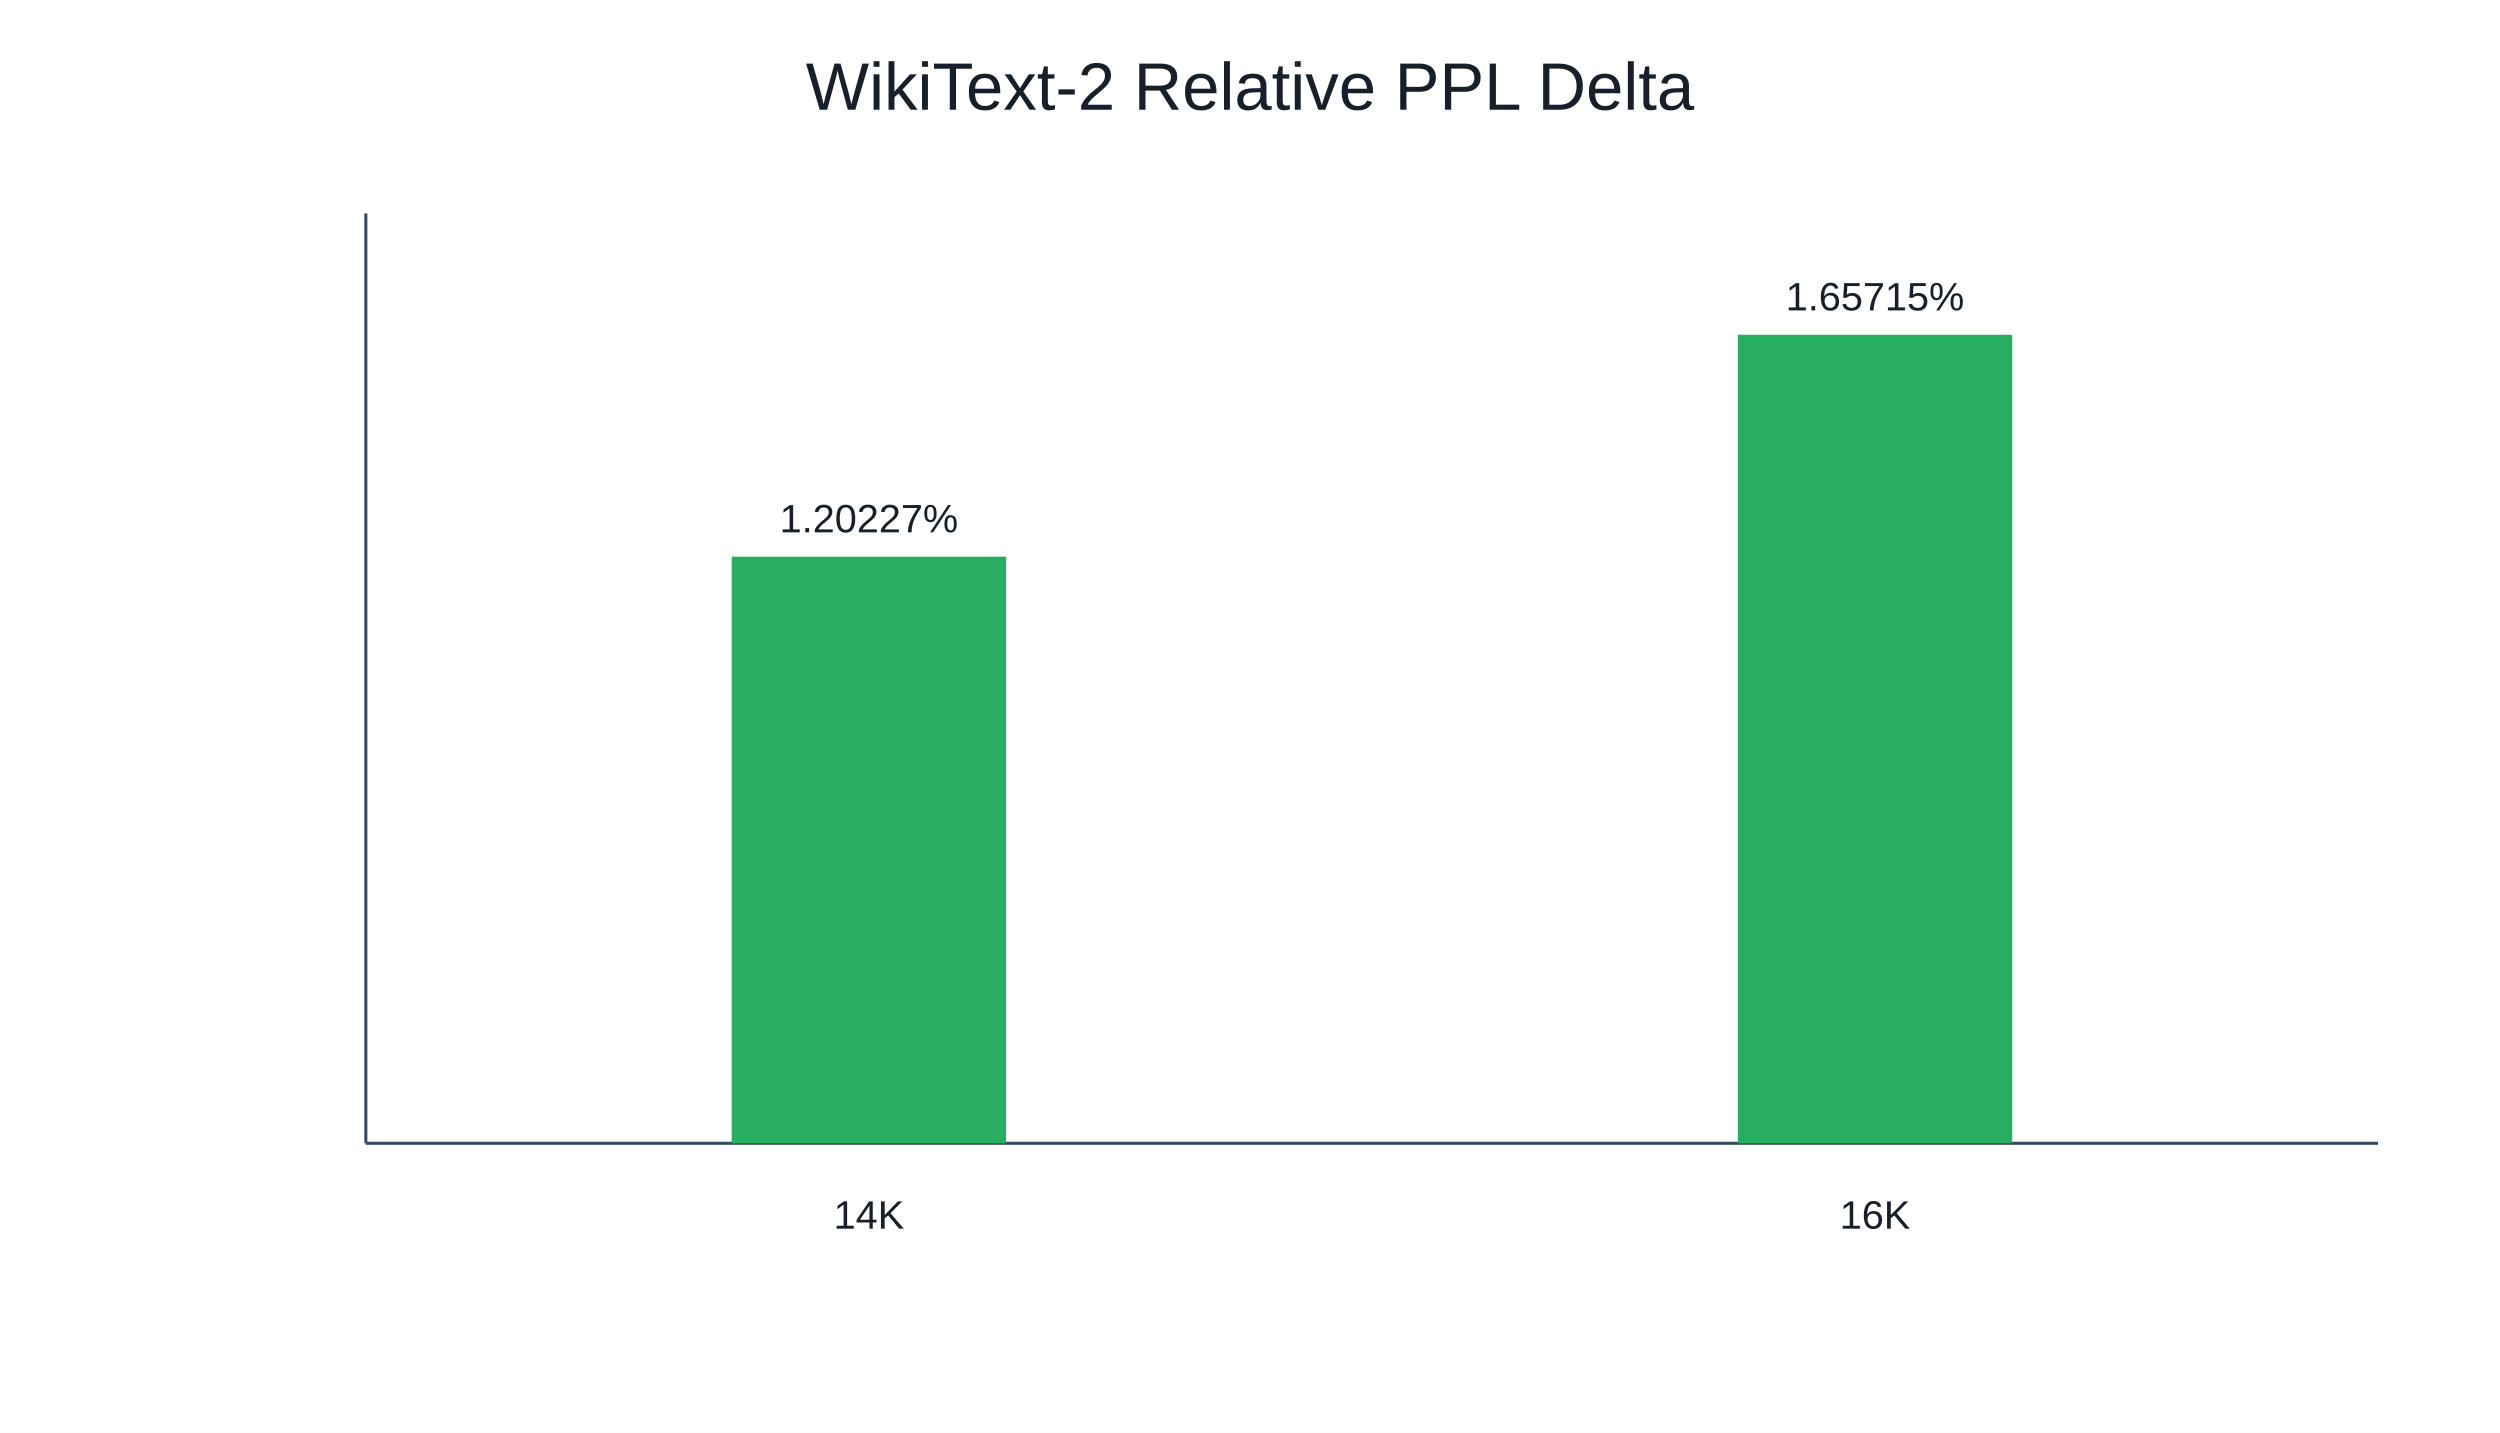
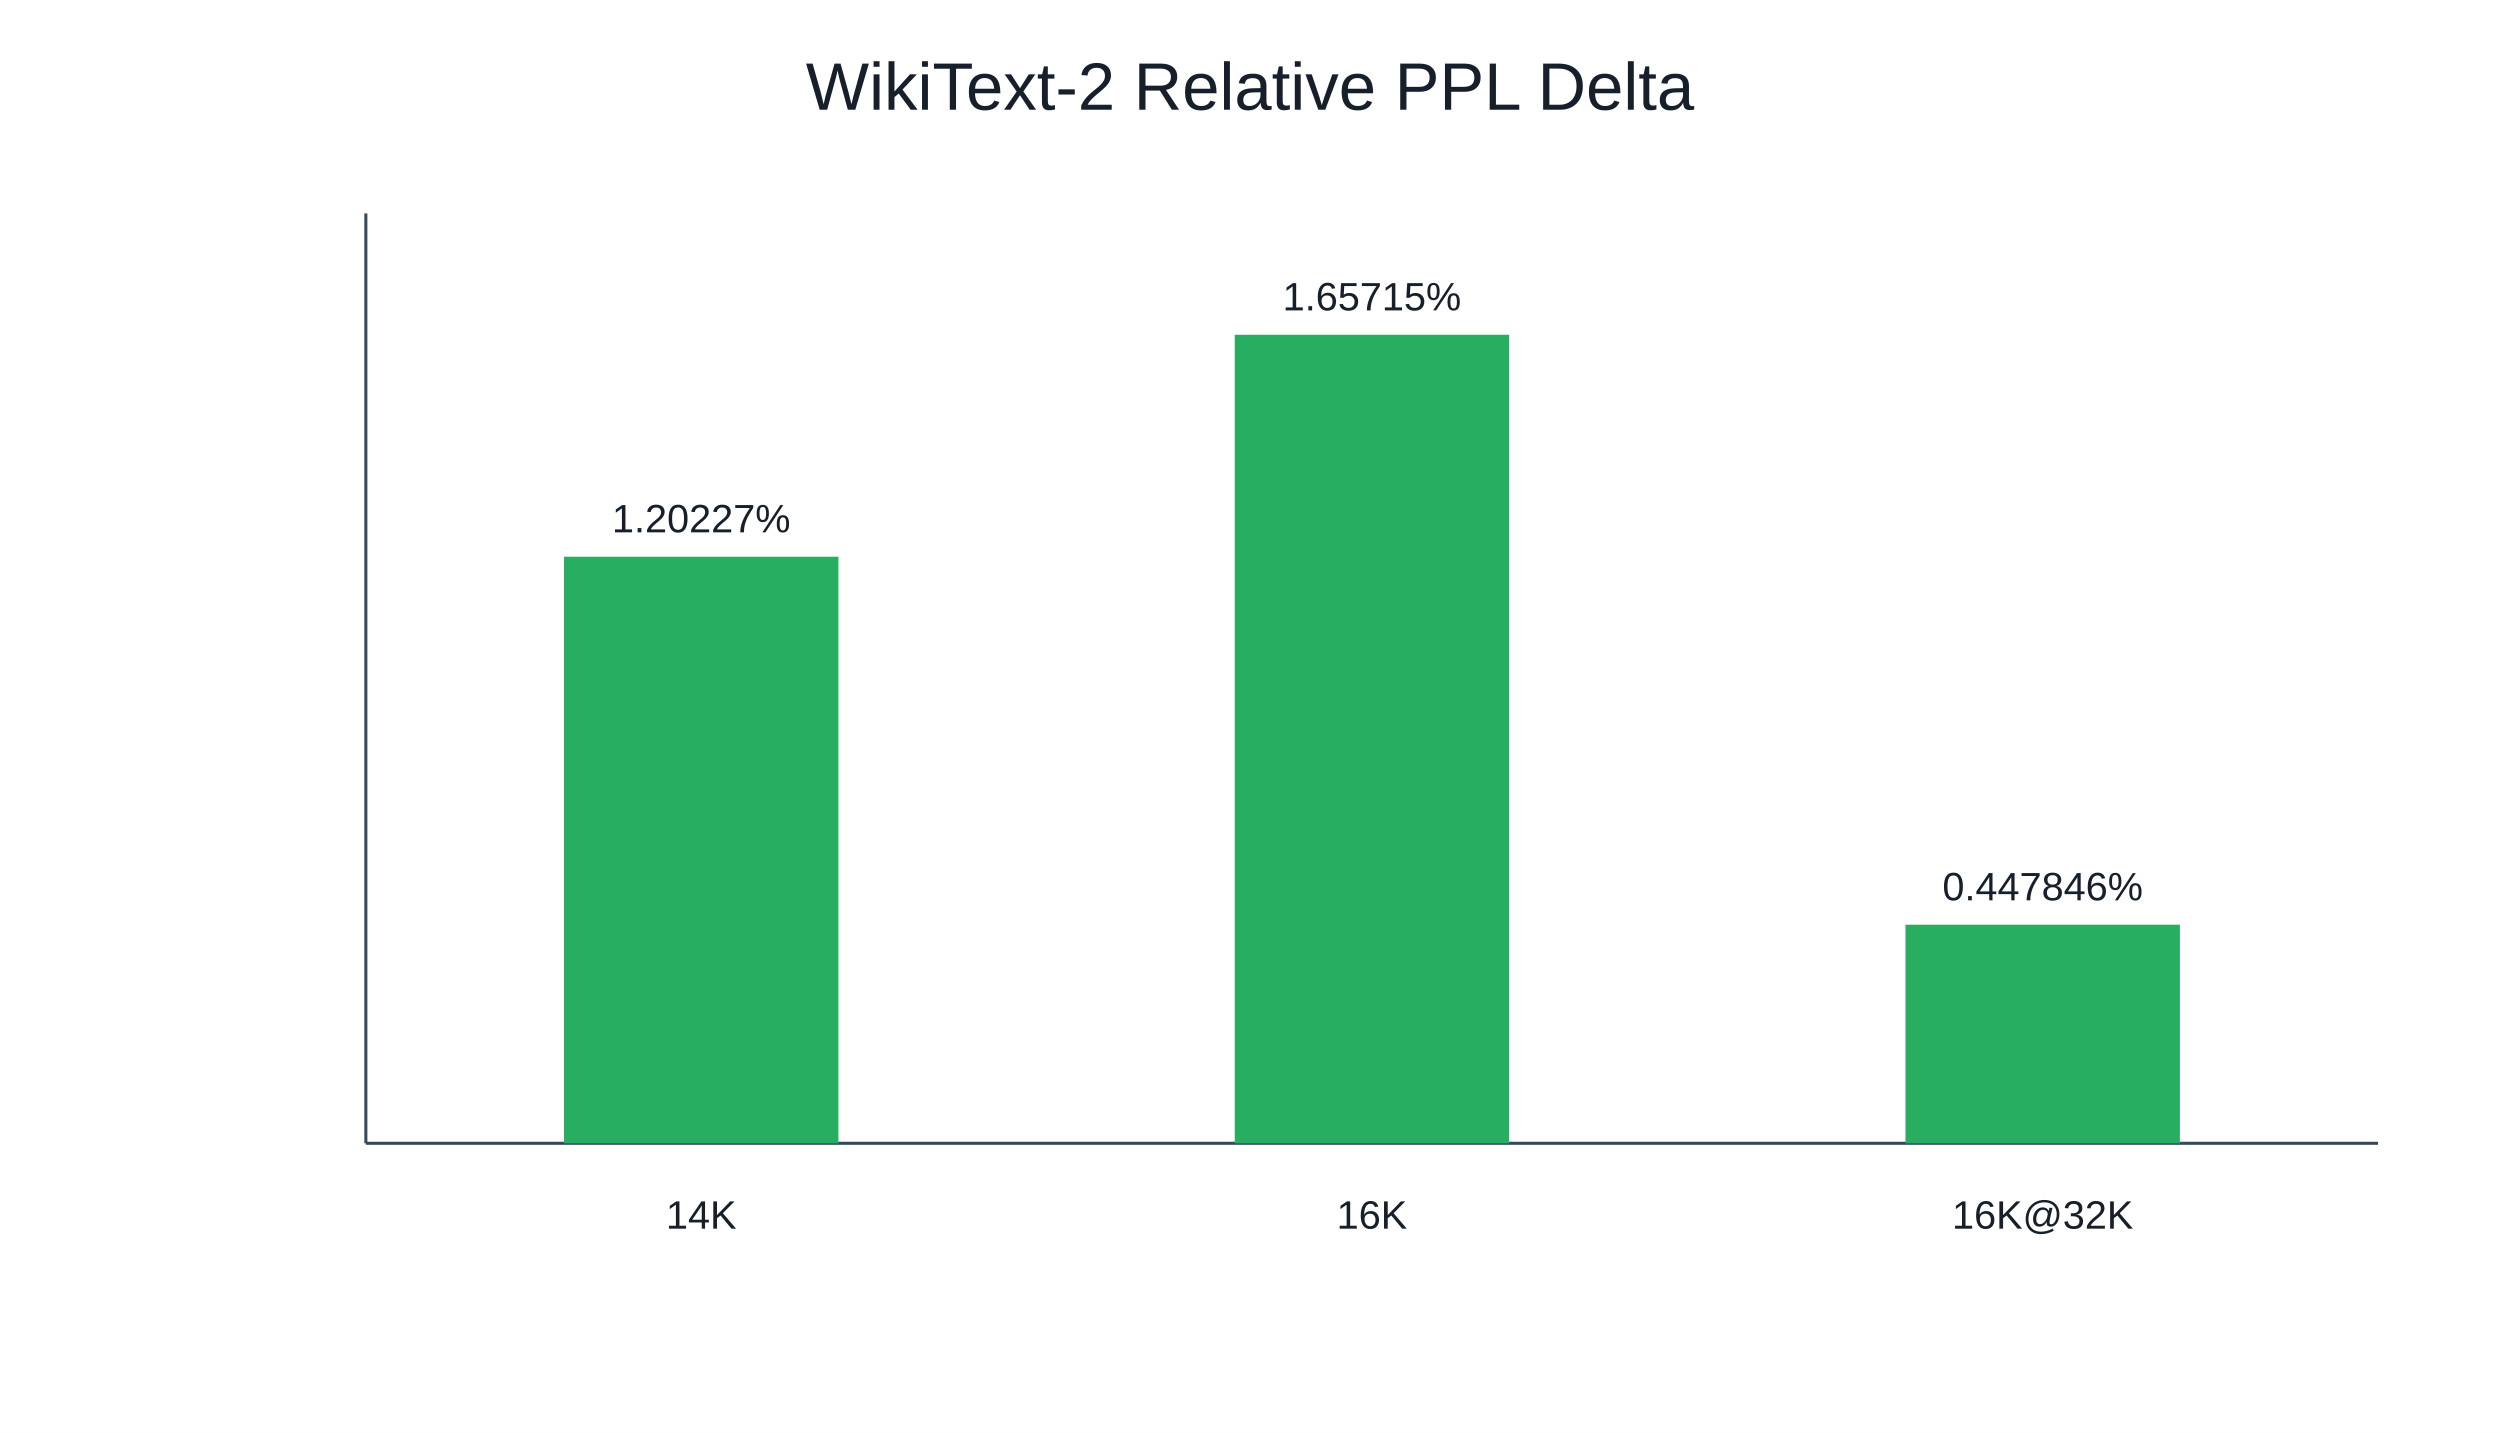
<svg xmlns="http://www.w3.org/2000/svg" width="820" height="470" viewBox="0 0 820 470">
  <rect width="100%" height="100%" fill="#ffffff" />
  <text x="410.0" y="36.0" font-family="Arial, sans-serif" font-size="22" text-anchor="middle" fill="#17202a">WikiText-2 Relative PPL Delta</text>
  <line x1="120" y1="375" x2="780" y2="375" stroke="#34495e" />
  <line x1="120" y1="70" x2="120" y2="375" stroke="#34495e" />
-   <rect x="240.0" y="182.6" width="90.0" height="192.4" fill="#27ae60" />
-   <text x="285.0" y="174.6" font-family="Arial, sans-serif" font-size="13" text-anchor="middle" fill="#17202a">1.20227%</text>
-   <text x="285.0" y="403.0" font-family="Arial, sans-serif" font-size="13" text-anchor="middle" fill="#17202a">14K</text>
-   <rect x="570.0" y="109.8" width="90.0" height="265.2" fill="#27ae60" />
-   <text x="615.0" y="101.8" font-family="Arial, sans-serif" font-size="13" text-anchor="middle" fill="#17202a">1.65715%</text>
-   <text x="615.0" y="403.0" font-family="Arial, sans-serif" font-size="13" text-anchor="middle" fill="#17202a">16K</text>
+   <rect x="185.0" y="182.6" width="90.0" height="192.4" fill="#27ae60" />
+   <text x="230.0" y="174.6" font-family="Arial, sans-serif" font-size="13" text-anchor="middle" fill="#17202a">1.20227%</text>
+   <text x="230.0" y="403.0" font-family="Arial, sans-serif" font-size="13" text-anchor="middle" fill="#17202a">14K</text>
+   <rect x="405.0" y="109.8" width="90.0" height="265.2" fill="#27ae60" />
+   <text x="450.0" y="101.8" font-family="Arial, sans-serif" font-size="13" text-anchor="middle" fill="#17202a">1.65715%</text>
+   <text x="450.0" y="403.0" font-family="Arial, sans-serif" font-size="13" text-anchor="middle" fill="#17202a">16K</text>
+   <rect x="625.0" y="303.3" width="90.0" height="71.7" fill="#27ae60" />
+   <text x="670.0" y="295.3" font-family="Arial, sans-serif" font-size="13" text-anchor="middle" fill="#17202a">0.447846%</text>
+   <text x="670.0" y="403.0" font-family="Arial, sans-serif" font-size="13" text-anchor="middle" fill="#17202a">16K@32K</text>
</svg>
